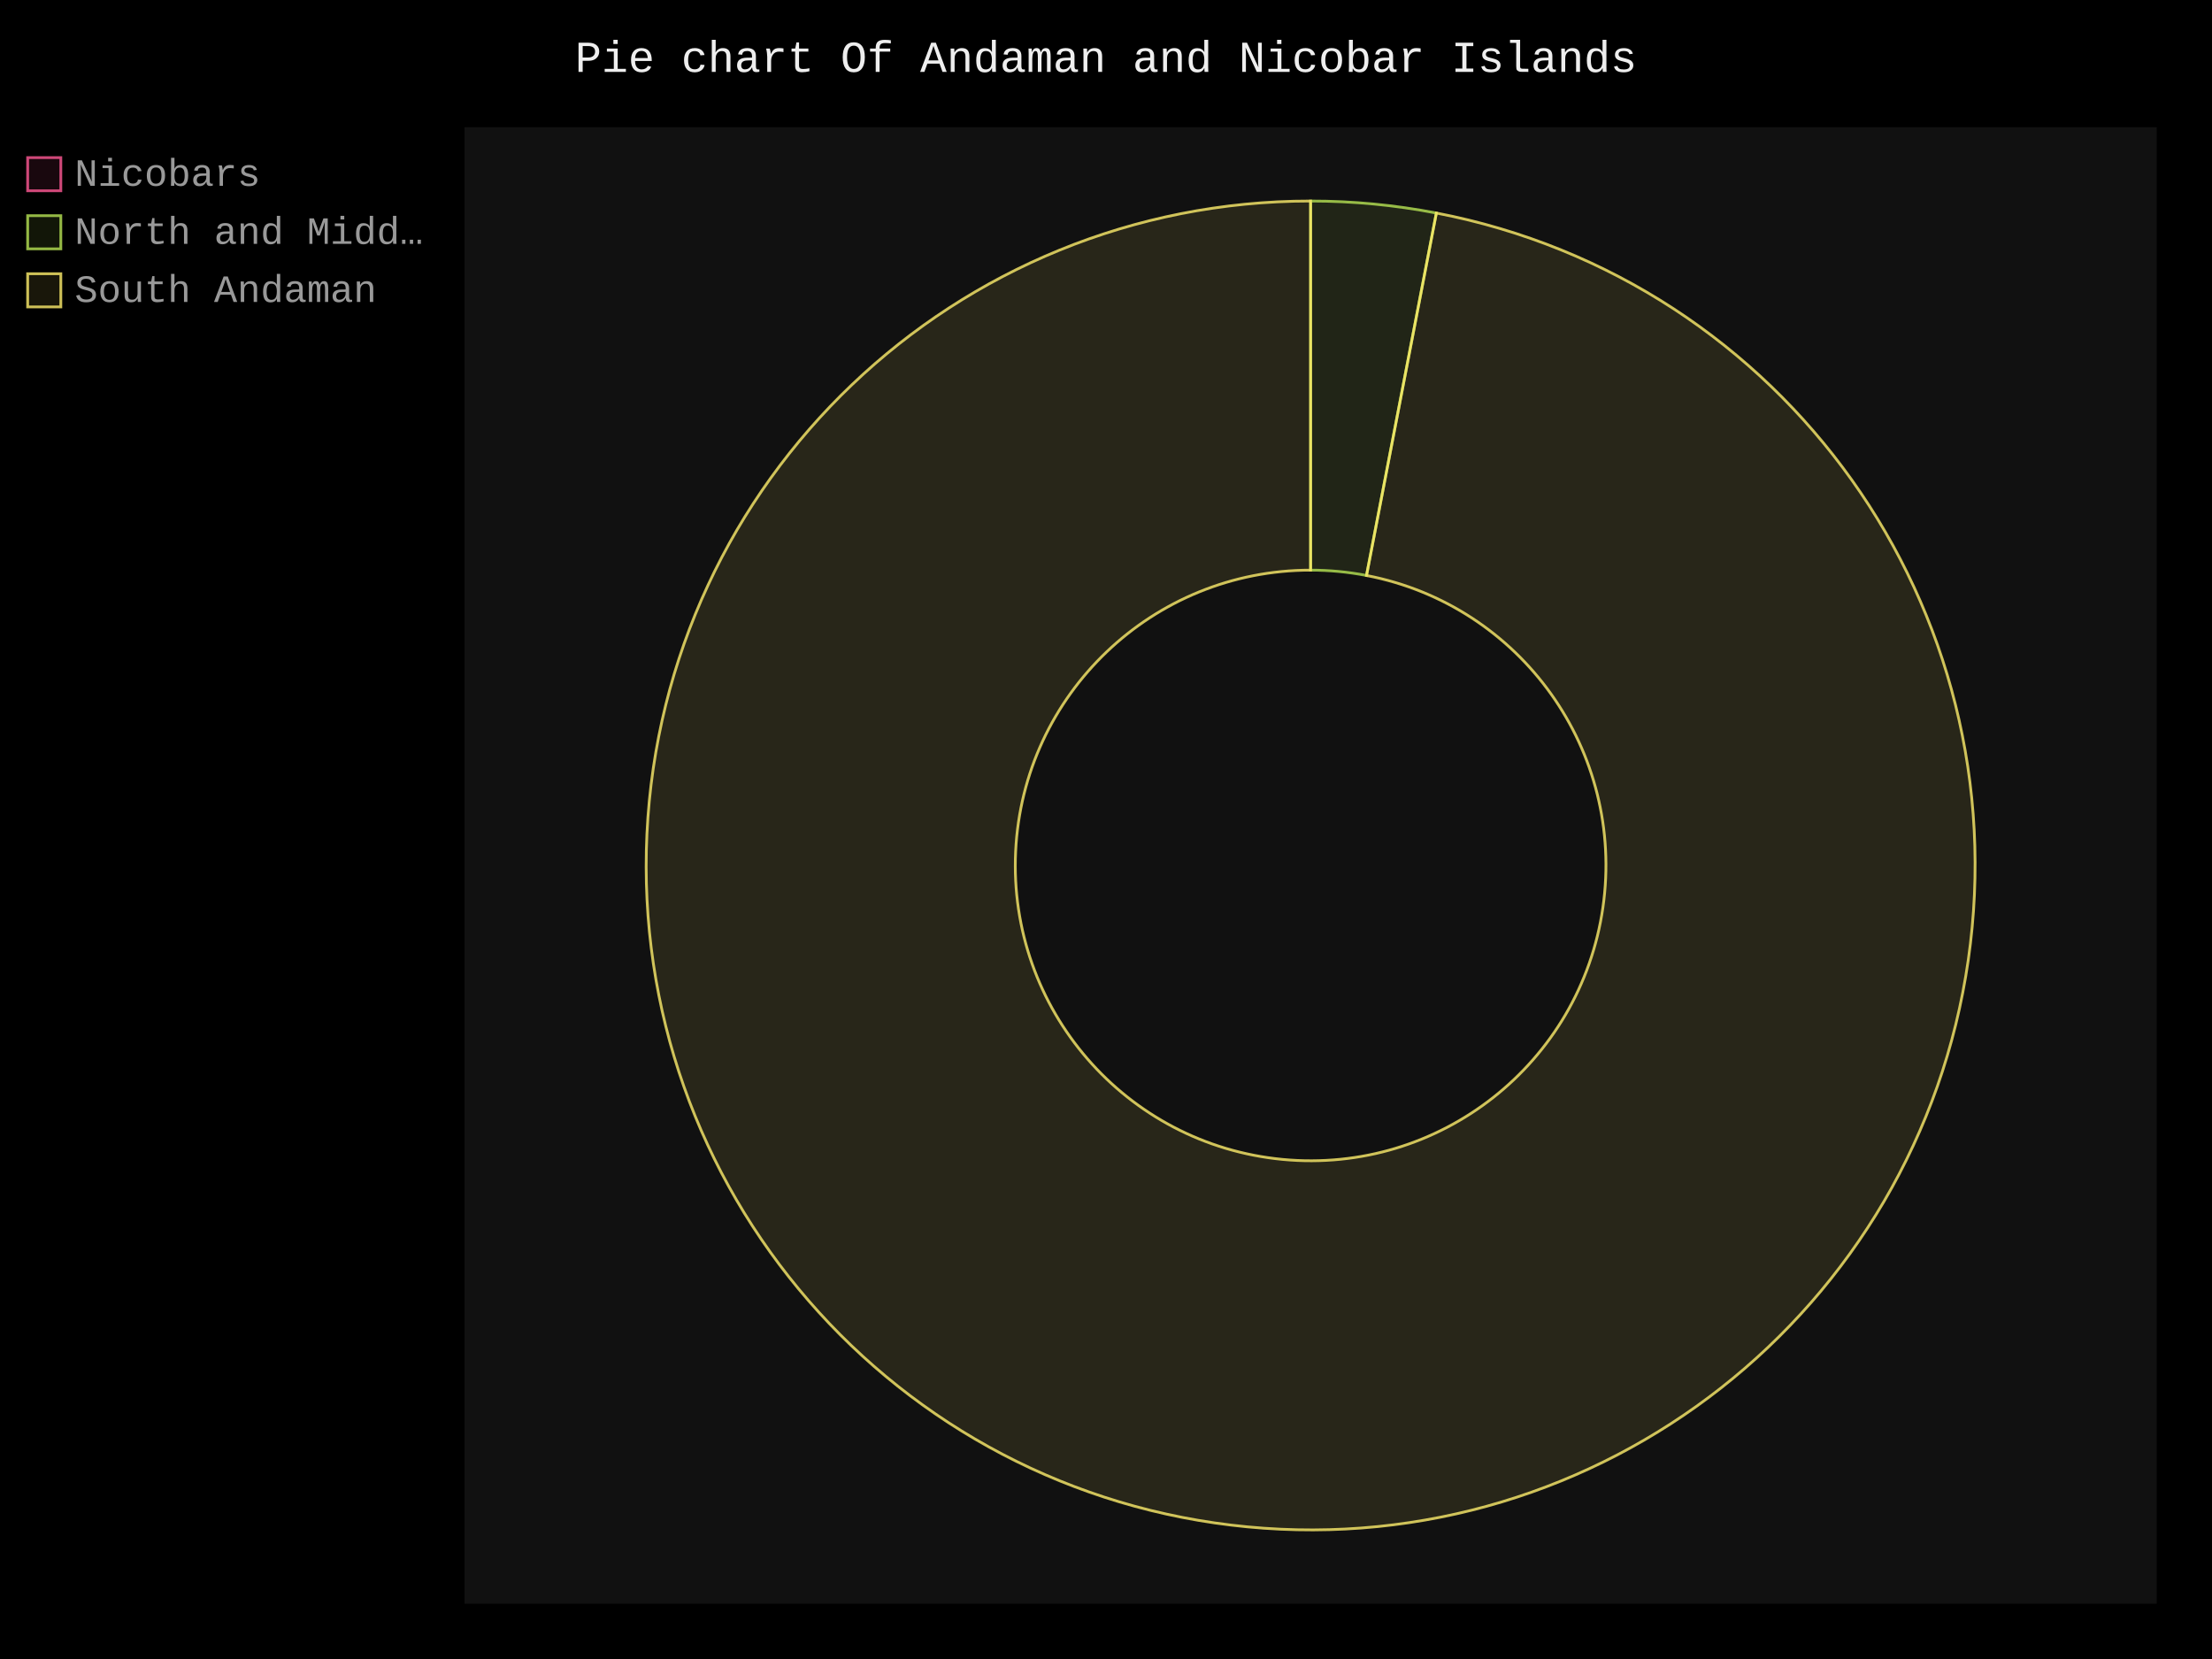
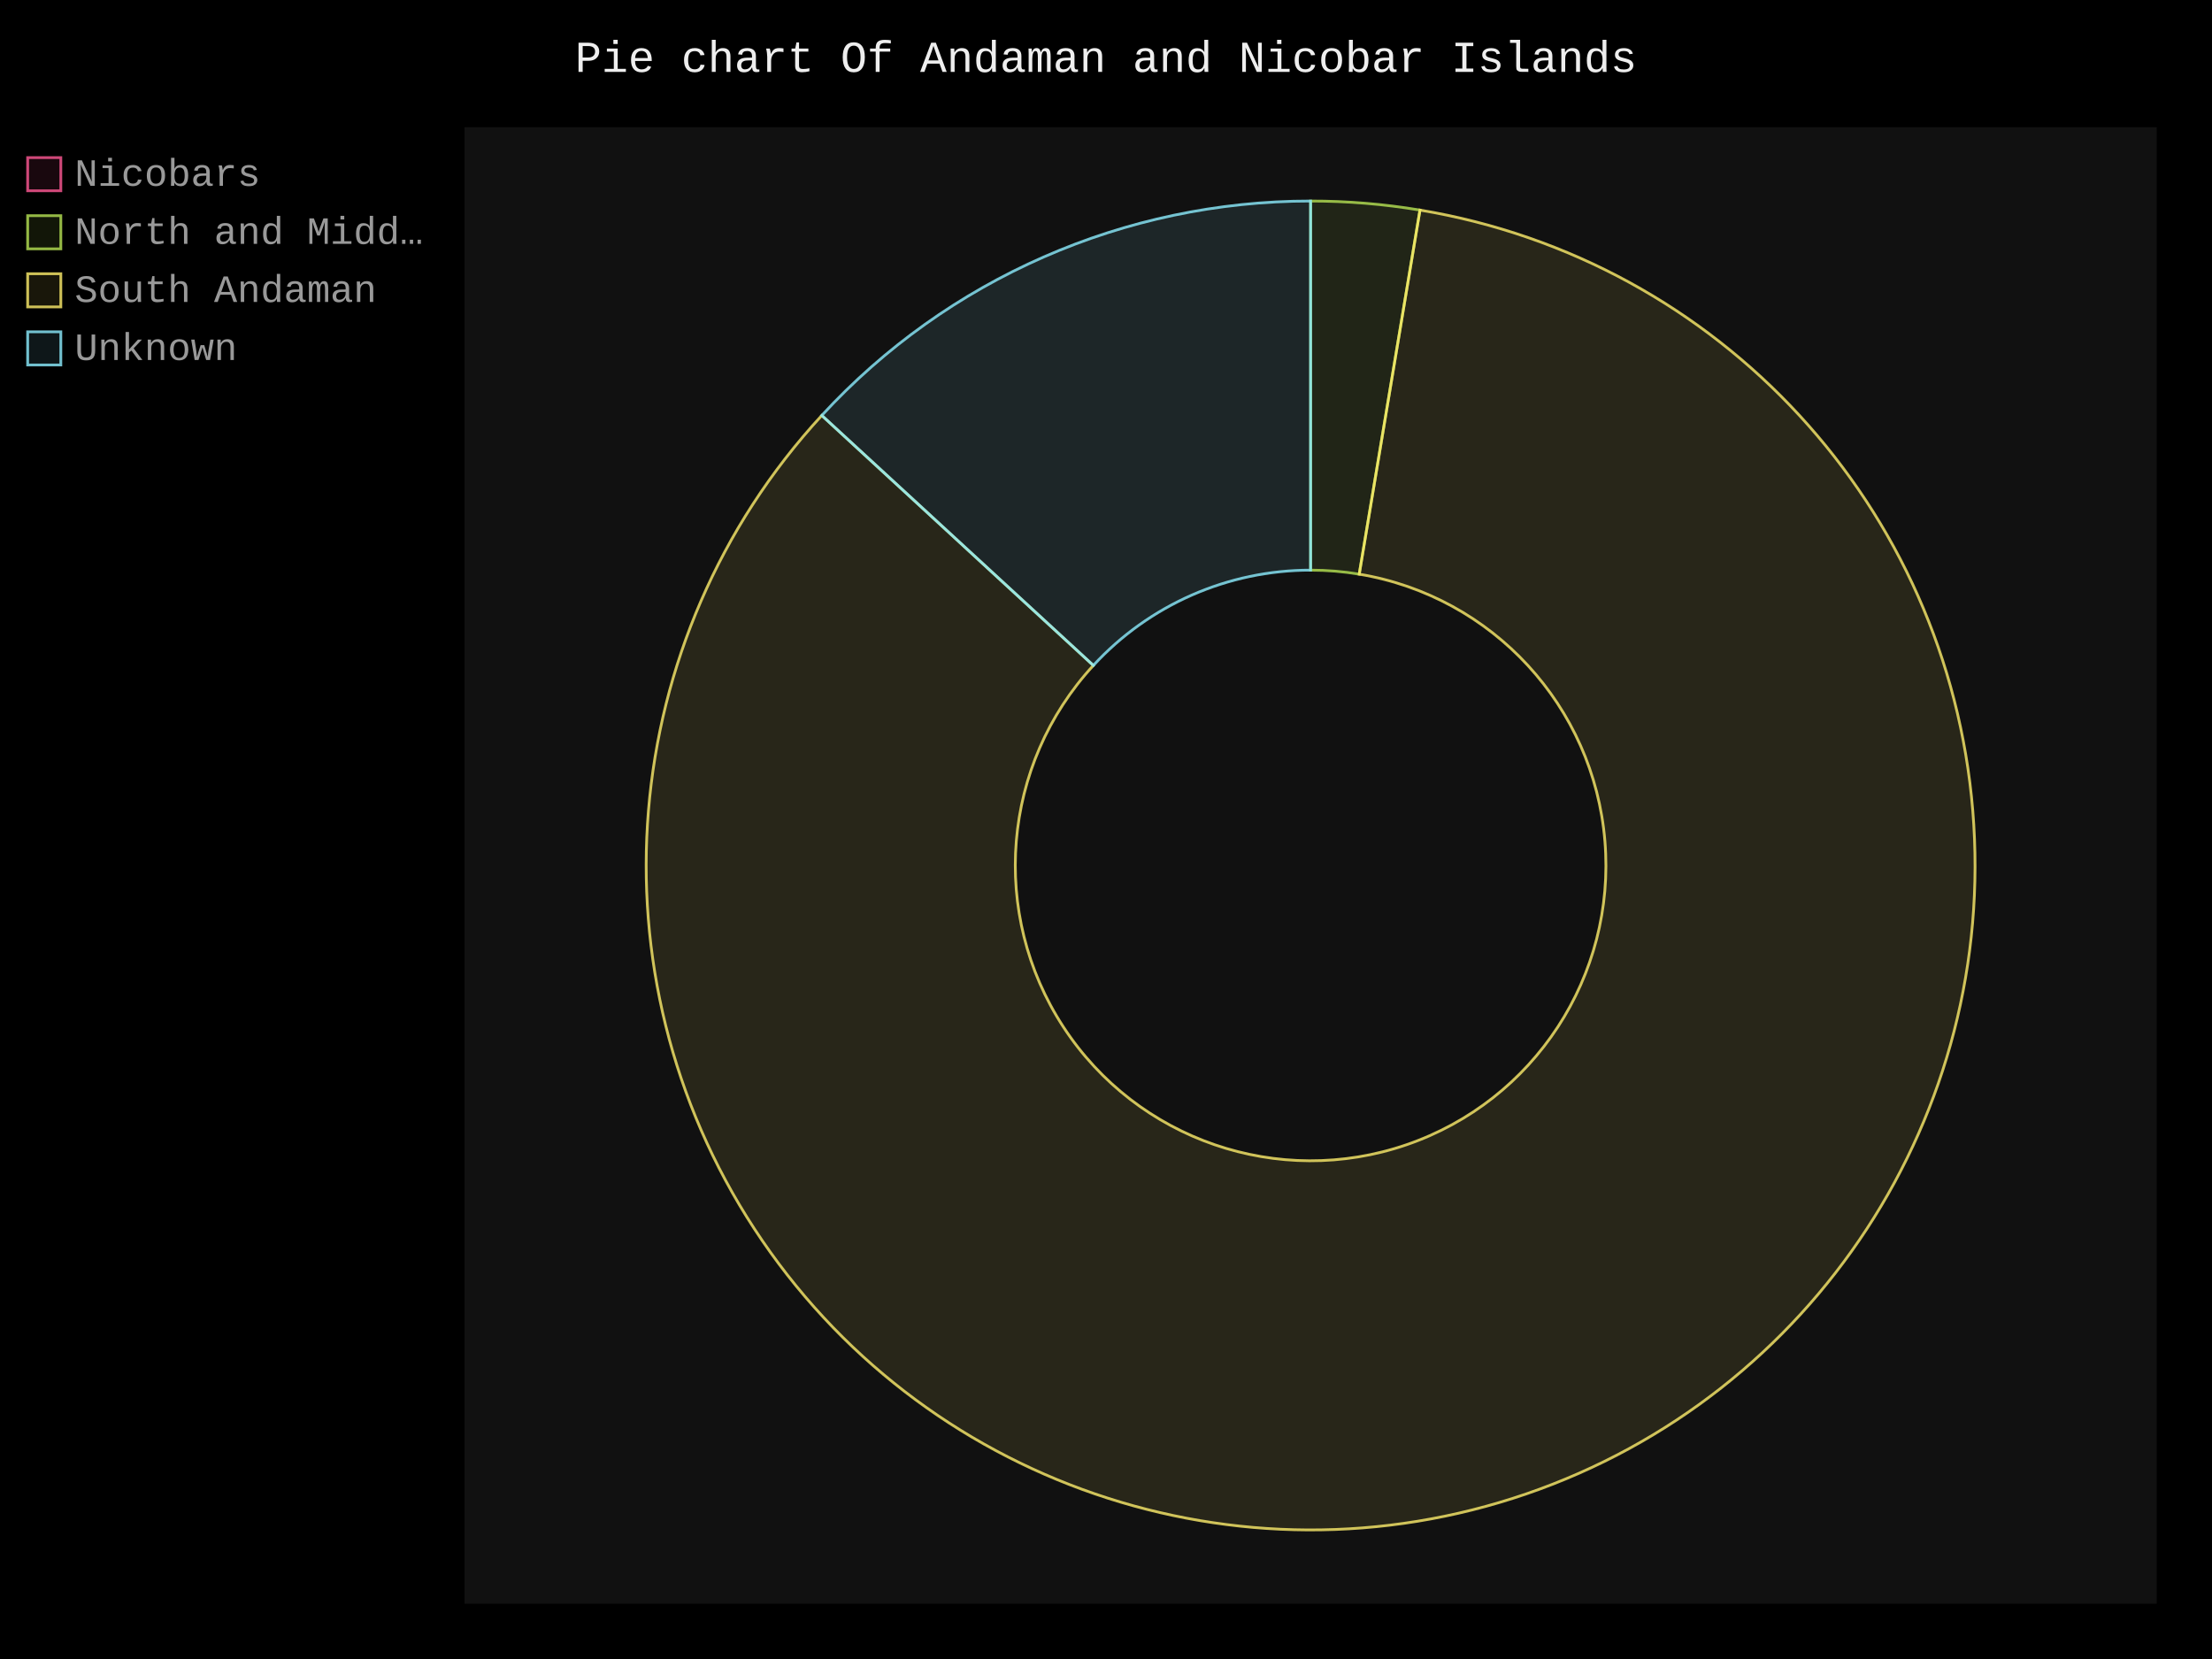
- <svg xmlns="http://www.w3.org/2000/svg" id="chart-7b6d62ea-a526-4332-83e6-4181b6b71b84" class="pygal-chart" viewBox="0 0 800 600">
+ <svg xmlns="http://www.w3.org/2000/svg" id="chart-da61fc01-1c9f-4beb-9d3d-4bb660d74c85" class="pygal-chart" viewBox="0 0 800 600">
  <defs>
-     <style type="text/css">#chart-7b6d62ea-a526-4332-83e6-4181b6b71b84{-webkit-user-select:none;-webkit-font-smoothing:antialiased;font-family:Consolas,"Liberation Mono",Menlo,Courier,monospace}#chart-7b6d62ea-a526-4332-83e6-4181b6b71b84 .title{font-family:Consolas,"Liberation Mono",Menlo,Courier,monospace;font-size:16px}#chart-7b6d62ea-a526-4332-83e6-4181b6b71b84 .legends .legend text{font-family:Consolas,"Liberation Mono",Menlo,Courier,monospace;font-size:14px}#chart-7b6d62ea-a526-4332-83e6-4181b6b71b84 .axis text{font-family:Consolas,"Liberation Mono",Menlo,Courier,monospace;font-size:10px}#chart-7b6d62ea-a526-4332-83e6-4181b6b71b84 .axis text.major{font-family:Consolas,"Liberation Mono",Menlo,Courier,monospace;font-size:10px}#chart-7b6d62ea-a526-4332-83e6-4181b6b71b84 .text-overlay text.value{font-family:Consolas,"Liberation Mono",Menlo,Courier,monospace;font-size:16px}#chart-7b6d62ea-a526-4332-83e6-4181b6b71b84 .text-overlay text.label{font-family:Consolas,"Liberation Mono",Menlo,Courier,monospace;font-size:10px}#chart-7b6d62ea-a526-4332-83e6-4181b6b71b84 .tooltip{font-family:Consolas,"Liberation Mono",Menlo,Courier,monospace;font-size:14px}#chart-7b6d62ea-a526-4332-83e6-4181b6b71b84 text.no_data{font-family:Consolas,"Liberation Mono",Menlo,Courier,monospace;font-size:64px}
- #chart-7b6d62ea-a526-4332-83e6-4181b6b71b84{background-color:black}#chart-7b6d62ea-a526-4332-83e6-4181b6b71b84 path,#chart-7b6d62ea-a526-4332-83e6-4181b6b71b84 line,#chart-7b6d62ea-a526-4332-83e6-4181b6b71b84 rect,#chart-7b6d62ea-a526-4332-83e6-4181b6b71b84 circle{-webkit-transition:1s ease-out;-moz-transition:1s ease-out;transition:1s ease-out}#chart-7b6d62ea-a526-4332-83e6-4181b6b71b84 .graph &gt; .background{fill:black}#chart-7b6d62ea-a526-4332-83e6-4181b6b71b84 .plot &gt; .background{fill:#111}#chart-7b6d62ea-a526-4332-83e6-4181b6b71b84 .graph{fill:#999}#chart-7b6d62ea-a526-4332-83e6-4181b6b71b84 text.no_data{fill:#eee}#chart-7b6d62ea-a526-4332-83e6-4181b6b71b84 .title{fill:#eee}#chart-7b6d62ea-a526-4332-83e6-4181b6b71b84 .legends .legend text{fill:#999}#chart-7b6d62ea-a526-4332-83e6-4181b6b71b84 .legends .legend:hover text{fill:#eee}#chart-7b6d62ea-a526-4332-83e6-4181b6b71b84 .axis .line{stroke:#eee}#chart-7b6d62ea-a526-4332-83e6-4181b6b71b84 .axis .guide.line{stroke:#555}#chart-7b6d62ea-a526-4332-83e6-4181b6b71b84 .axis .major.line{stroke:#999}#chart-7b6d62ea-a526-4332-83e6-4181b6b71b84 .axis text.major{fill:#eee}#chart-7b6d62ea-a526-4332-83e6-4181b6b71b84 .axis.y .guides:hover .guide.line,#chart-7b6d62ea-a526-4332-83e6-4181b6b71b84 .line-graph .axis.x .guides:hover .guide.line,#chart-7b6d62ea-a526-4332-83e6-4181b6b71b84 .stackedline-graph .axis.x .guides:hover .guide.line,#chart-7b6d62ea-a526-4332-83e6-4181b6b71b84 .xy-graph .axis.x .guides:hover .guide.line{stroke:#eee}#chart-7b6d62ea-a526-4332-83e6-4181b6b71b84 .axis .guides:hover text{fill:#eee}#chart-7b6d62ea-a526-4332-83e6-4181b6b71b84 .reactive{fill-opacity:.1;stroke-opacity:.8}#chart-7b6d62ea-a526-4332-83e6-4181b6b71b84 .ci{stroke:#999}#chart-7b6d62ea-a526-4332-83e6-4181b6b71b84 .reactive.active,#chart-7b6d62ea-a526-4332-83e6-4181b6b71b84 .active .reactive{fill-opacity:.75;stroke-opacity:.9;stroke-width:4}#chart-7b6d62ea-a526-4332-83e6-4181b6b71b84 .ci .reactive.active{stroke-width:1.5}#chart-7b6d62ea-a526-4332-83e6-4181b6b71b84 .series text{fill:#eee}#chart-7b6d62ea-a526-4332-83e6-4181b6b71b84 .tooltip rect{fill:#111;stroke:#eee;-webkit-transition:opacity 1s ease-out;-moz-transition:opacity 1s ease-out;transition:opacity 1s ease-out}#chart-7b6d62ea-a526-4332-83e6-4181b6b71b84 .tooltip .label{fill:#999}#chart-7b6d62ea-a526-4332-83e6-4181b6b71b84 .tooltip .label{fill:#999}#chart-7b6d62ea-a526-4332-83e6-4181b6b71b84 .tooltip .legend{font-size:.8em;fill:#555}#chart-7b6d62ea-a526-4332-83e6-4181b6b71b84 .tooltip .x_label{font-size:.6em;fill:#eee}#chart-7b6d62ea-a526-4332-83e6-4181b6b71b84 .tooltip .xlink{font-size:.5em;text-decoration:underline}#chart-7b6d62ea-a526-4332-83e6-4181b6b71b84 .tooltip .value{font-size:1.5em}#chart-7b6d62ea-a526-4332-83e6-4181b6b71b84 .bound{font-size:.5em}#chart-7b6d62ea-a526-4332-83e6-4181b6b71b84 .max-value{font-size:.75em;fill:#555}#chart-7b6d62ea-a526-4332-83e6-4181b6b71b84 .map-element{fill:#111;stroke:#555 !important}#chart-7b6d62ea-a526-4332-83e6-4181b6b71b84 .map-element .reactive{fill-opacity:inherit;stroke-opacity:inherit}#chart-7b6d62ea-a526-4332-83e6-4181b6b71b84 .color-0,#chart-7b6d62ea-a526-4332-83e6-4181b6b71b84 .color-0 a:visited{stroke:#ff5995;fill:#ff5995}#chart-7b6d62ea-a526-4332-83e6-4181b6b71b84 .color-1,#chart-7b6d62ea-a526-4332-83e6-4181b6b71b84 .color-1 a:visited{stroke:#b6e354;fill:#b6e354}#chart-7b6d62ea-a526-4332-83e6-4181b6b71b84 .color-2,#chart-7b6d62ea-a526-4332-83e6-4181b6b71b84 .color-2 a:visited{stroke:#feed6c;fill:#feed6c}#chart-7b6d62ea-a526-4332-83e6-4181b6b71b84 .text-overlay .color-0 text{fill:black}#chart-7b6d62ea-a526-4332-83e6-4181b6b71b84 .text-overlay .color-1 text{fill:black}#chart-7b6d62ea-a526-4332-83e6-4181b6b71b84 .text-overlay .color-2 text{fill:black}
- #chart-7b6d62ea-a526-4332-83e6-4181b6b71b84 text.no_data{text-anchor:middle}#chart-7b6d62ea-a526-4332-83e6-4181b6b71b84 .guide.line{fill:none}#chart-7b6d62ea-a526-4332-83e6-4181b6b71b84 .centered{text-anchor:middle}#chart-7b6d62ea-a526-4332-83e6-4181b6b71b84 .title{text-anchor:middle}#chart-7b6d62ea-a526-4332-83e6-4181b6b71b84 .legends .legend text{fill-opacity:1}#chart-7b6d62ea-a526-4332-83e6-4181b6b71b84 .axis.x text{text-anchor:middle}#chart-7b6d62ea-a526-4332-83e6-4181b6b71b84 .axis.x:not(.web) text[transform]{text-anchor:start}#chart-7b6d62ea-a526-4332-83e6-4181b6b71b84 .axis.x:not(.web) text[transform].backwards{text-anchor:end}#chart-7b6d62ea-a526-4332-83e6-4181b6b71b84 .axis.y text{text-anchor:end}#chart-7b6d62ea-a526-4332-83e6-4181b6b71b84 .axis.y text[transform].backwards{text-anchor:start}#chart-7b6d62ea-a526-4332-83e6-4181b6b71b84 .axis.y2 text{text-anchor:start}#chart-7b6d62ea-a526-4332-83e6-4181b6b71b84 .axis.y2 text[transform].backwards{text-anchor:end}#chart-7b6d62ea-a526-4332-83e6-4181b6b71b84 .axis .guide.line{stroke-dasharray:4,4}#chart-7b6d62ea-a526-4332-83e6-4181b6b71b84 .axis .major.guide.line{stroke-dasharray:6,6}#chart-7b6d62ea-a526-4332-83e6-4181b6b71b84 .horizontal .axis.y .guide.line,#chart-7b6d62ea-a526-4332-83e6-4181b6b71b84 .horizontal .axis.y2 .guide.line,#chart-7b6d62ea-a526-4332-83e6-4181b6b71b84 .vertical .axis.x .guide.line{opacity:0}#chart-7b6d62ea-a526-4332-83e6-4181b6b71b84 .horizontal .axis.always_show .guide.line,#chart-7b6d62ea-a526-4332-83e6-4181b6b71b84 .vertical .axis.always_show .guide.line{opacity:1 !important}#chart-7b6d62ea-a526-4332-83e6-4181b6b71b84 .axis.y .guides:hover .guide.line,#chart-7b6d62ea-a526-4332-83e6-4181b6b71b84 .axis.y2 .guides:hover .guide.line,#chart-7b6d62ea-a526-4332-83e6-4181b6b71b84 .axis.x .guides:hover .guide.line{opacity:1}#chart-7b6d62ea-a526-4332-83e6-4181b6b71b84 .axis .guides:hover text{opacity:1}#chart-7b6d62ea-a526-4332-83e6-4181b6b71b84 .nofill{fill:none}#chart-7b6d62ea-a526-4332-83e6-4181b6b71b84 .subtle-fill{fill-opacity:.2}#chart-7b6d62ea-a526-4332-83e6-4181b6b71b84 .dot{stroke-width:1px;fill-opacity:1}#chart-7b6d62ea-a526-4332-83e6-4181b6b71b84 .dot.active{stroke-width:5px}#chart-7b6d62ea-a526-4332-83e6-4181b6b71b84 .dot.negative{fill:transparent}#chart-7b6d62ea-a526-4332-83e6-4181b6b71b84 text,#chart-7b6d62ea-a526-4332-83e6-4181b6b71b84 tspan{stroke:none !important}#chart-7b6d62ea-a526-4332-83e6-4181b6b71b84 .series text.active{opacity:1}#chart-7b6d62ea-a526-4332-83e6-4181b6b71b84 .tooltip rect{fill-opacity:.95;stroke-width:.5}#chart-7b6d62ea-a526-4332-83e6-4181b6b71b84 .tooltip text{fill-opacity:1}#chart-7b6d62ea-a526-4332-83e6-4181b6b71b84 .showable{visibility:hidden}#chart-7b6d62ea-a526-4332-83e6-4181b6b71b84 .showable.shown{visibility:visible}#chart-7b6d62ea-a526-4332-83e6-4181b6b71b84 .gauge-background{fill:rgba(229,229,229,1);stroke:none}#chart-7b6d62ea-a526-4332-83e6-4181b6b71b84 .bg-lines{stroke:black;stroke-width:2px}</style>
+     <style type="text/css">#chart-da61fc01-1c9f-4beb-9d3d-4bb660d74c85{-webkit-user-select:none;-webkit-font-smoothing:antialiased;font-family:Consolas,"Liberation Mono",Menlo,Courier,monospace}#chart-da61fc01-1c9f-4beb-9d3d-4bb660d74c85 .title{font-family:Consolas,"Liberation Mono",Menlo,Courier,monospace;font-size:16px}#chart-da61fc01-1c9f-4beb-9d3d-4bb660d74c85 .legends .legend text{font-family:Consolas,"Liberation Mono",Menlo,Courier,monospace;font-size:14px}#chart-da61fc01-1c9f-4beb-9d3d-4bb660d74c85 .axis text{font-family:Consolas,"Liberation Mono",Menlo,Courier,monospace;font-size:10px}#chart-da61fc01-1c9f-4beb-9d3d-4bb660d74c85 .axis text.major{font-family:Consolas,"Liberation Mono",Menlo,Courier,monospace;font-size:10px}#chart-da61fc01-1c9f-4beb-9d3d-4bb660d74c85 .text-overlay text.value{font-family:Consolas,"Liberation Mono",Menlo,Courier,monospace;font-size:16px}#chart-da61fc01-1c9f-4beb-9d3d-4bb660d74c85 .text-overlay text.label{font-family:Consolas,"Liberation Mono",Menlo,Courier,monospace;font-size:10px}#chart-da61fc01-1c9f-4beb-9d3d-4bb660d74c85 .tooltip{font-family:Consolas,"Liberation Mono",Menlo,Courier,monospace;font-size:14px}#chart-da61fc01-1c9f-4beb-9d3d-4bb660d74c85 text.no_data{font-family:Consolas,"Liberation Mono",Menlo,Courier,monospace;font-size:64px}
+ #chart-da61fc01-1c9f-4beb-9d3d-4bb660d74c85{background-color:black}#chart-da61fc01-1c9f-4beb-9d3d-4bb660d74c85 path,#chart-da61fc01-1c9f-4beb-9d3d-4bb660d74c85 line,#chart-da61fc01-1c9f-4beb-9d3d-4bb660d74c85 rect,#chart-da61fc01-1c9f-4beb-9d3d-4bb660d74c85 circle{-webkit-transition:1s ease-out;-moz-transition:1s ease-out;transition:1s ease-out}#chart-da61fc01-1c9f-4beb-9d3d-4bb660d74c85 .graph &gt; .background{fill:black}#chart-da61fc01-1c9f-4beb-9d3d-4bb660d74c85 .plot &gt; .background{fill:#111}#chart-da61fc01-1c9f-4beb-9d3d-4bb660d74c85 .graph{fill:#999}#chart-da61fc01-1c9f-4beb-9d3d-4bb660d74c85 text.no_data{fill:#eee}#chart-da61fc01-1c9f-4beb-9d3d-4bb660d74c85 .title{fill:#eee}#chart-da61fc01-1c9f-4beb-9d3d-4bb660d74c85 .legends .legend text{fill:#999}#chart-da61fc01-1c9f-4beb-9d3d-4bb660d74c85 .legends .legend:hover text{fill:#eee}#chart-da61fc01-1c9f-4beb-9d3d-4bb660d74c85 .axis .line{stroke:#eee}#chart-da61fc01-1c9f-4beb-9d3d-4bb660d74c85 .axis .guide.line{stroke:#555}#chart-da61fc01-1c9f-4beb-9d3d-4bb660d74c85 .axis .major.line{stroke:#999}#chart-da61fc01-1c9f-4beb-9d3d-4bb660d74c85 .axis text.major{fill:#eee}#chart-da61fc01-1c9f-4beb-9d3d-4bb660d74c85 .axis.y .guides:hover .guide.line,#chart-da61fc01-1c9f-4beb-9d3d-4bb660d74c85 .line-graph .axis.x .guides:hover .guide.line,#chart-da61fc01-1c9f-4beb-9d3d-4bb660d74c85 .stackedline-graph .axis.x .guides:hover .guide.line,#chart-da61fc01-1c9f-4beb-9d3d-4bb660d74c85 .xy-graph .axis.x .guides:hover .guide.line{stroke:#eee}#chart-da61fc01-1c9f-4beb-9d3d-4bb660d74c85 .axis .guides:hover text{fill:#eee}#chart-da61fc01-1c9f-4beb-9d3d-4bb660d74c85 .reactive{fill-opacity:.1;stroke-opacity:.8}#chart-da61fc01-1c9f-4beb-9d3d-4bb660d74c85 .ci{stroke:#999}#chart-da61fc01-1c9f-4beb-9d3d-4bb660d74c85 .reactive.active,#chart-da61fc01-1c9f-4beb-9d3d-4bb660d74c85 .active .reactive{fill-opacity:.75;stroke-opacity:.9;stroke-width:4}#chart-da61fc01-1c9f-4beb-9d3d-4bb660d74c85 .ci .reactive.active{stroke-width:1.5}#chart-da61fc01-1c9f-4beb-9d3d-4bb660d74c85 .series text{fill:#eee}#chart-da61fc01-1c9f-4beb-9d3d-4bb660d74c85 .tooltip rect{fill:#111;stroke:#eee;-webkit-transition:opacity 1s ease-out;-moz-transition:opacity 1s ease-out;transition:opacity 1s ease-out}#chart-da61fc01-1c9f-4beb-9d3d-4bb660d74c85 .tooltip .label{fill:#999}#chart-da61fc01-1c9f-4beb-9d3d-4bb660d74c85 .tooltip .label{fill:#999}#chart-da61fc01-1c9f-4beb-9d3d-4bb660d74c85 .tooltip .legend{font-size:.8em;fill:#555}#chart-da61fc01-1c9f-4beb-9d3d-4bb660d74c85 .tooltip .x_label{font-size:.6em;fill:#eee}#chart-da61fc01-1c9f-4beb-9d3d-4bb660d74c85 .tooltip .xlink{font-size:.5em;text-decoration:underline}#chart-da61fc01-1c9f-4beb-9d3d-4bb660d74c85 .tooltip .value{font-size:1.5em}#chart-da61fc01-1c9f-4beb-9d3d-4bb660d74c85 .bound{font-size:.5em}#chart-da61fc01-1c9f-4beb-9d3d-4bb660d74c85 .max-value{font-size:.75em;fill:#555}#chart-da61fc01-1c9f-4beb-9d3d-4bb660d74c85 .map-element{fill:#111;stroke:#555 !important}#chart-da61fc01-1c9f-4beb-9d3d-4bb660d74c85 .map-element .reactive{fill-opacity:inherit;stroke-opacity:inherit}#chart-da61fc01-1c9f-4beb-9d3d-4bb660d74c85 .color-0,#chart-da61fc01-1c9f-4beb-9d3d-4bb660d74c85 .color-0 a:visited{stroke:#ff5995;fill:#ff5995}#chart-da61fc01-1c9f-4beb-9d3d-4bb660d74c85 .color-1,#chart-da61fc01-1c9f-4beb-9d3d-4bb660d74c85 .color-1 a:visited{stroke:#b6e354;fill:#b6e354}#chart-da61fc01-1c9f-4beb-9d3d-4bb660d74c85 .color-2,#chart-da61fc01-1c9f-4beb-9d3d-4bb660d74c85 .color-2 a:visited{stroke:#feed6c;fill:#feed6c}#chart-da61fc01-1c9f-4beb-9d3d-4bb660d74c85 .color-3,#chart-da61fc01-1c9f-4beb-9d3d-4bb660d74c85 .color-3 a:visited{stroke:#8cedff;fill:#8cedff}#chart-da61fc01-1c9f-4beb-9d3d-4bb660d74c85 .text-overlay .color-0 text{fill:black}#chart-da61fc01-1c9f-4beb-9d3d-4bb660d74c85 .text-overlay .color-1 text{fill:black}#chart-da61fc01-1c9f-4beb-9d3d-4bb660d74c85 .text-overlay .color-2 text{fill:black}#chart-da61fc01-1c9f-4beb-9d3d-4bb660d74c85 .text-overlay .color-3 text{fill:black}
+ #chart-da61fc01-1c9f-4beb-9d3d-4bb660d74c85 text.no_data{text-anchor:middle}#chart-da61fc01-1c9f-4beb-9d3d-4bb660d74c85 .guide.line{fill:none}#chart-da61fc01-1c9f-4beb-9d3d-4bb660d74c85 .centered{text-anchor:middle}#chart-da61fc01-1c9f-4beb-9d3d-4bb660d74c85 .title{text-anchor:middle}#chart-da61fc01-1c9f-4beb-9d3d-4bb660d74c85 .legends .legend text{fill-opacity:1}#chart-da61fc01-1c9f-4beb-9d3d-4bb660d74c85 .axis.x text{text-anchor:middle}#chart-da61fc01-1c9f-4beb-9d3d-4bb660d74c85 .axis.x:not(.web) text[transform]{text-anchor:start}#chart-da61fc01-1c9f-4beb-9d3d-4bb660d74c85 .axis.x:not(.web) text[transform].backwards{text-anchor:end}#chart-da61fc01-1c9f-4beb-9d3d-4bb660d74c85 .axis.y text{text-anchor:end}#chart-da61fc01-1c9f-4beb-9d3d-4bb660d74c85 .axis.y text[transform].backwards{text-anchor:start}#chart-da61fc01-1c9f-4beb-9d3d-4bb660d74c85 .axis.y2 text{text-anchor:start}#chart-da61fc01-1c9f-4beb-9d3d-4bb660d74c85 .axis.y2 text[transform].backwards{text-anchor:end}#chart-da61fc01-1c9f-4beb-9d3d-4bb660d74c85 .axis .guide.line{stroke-dasharray:4,4}#chart-da61fc01-1c9f-4beb-9d3d-4bb660d74c85 .axis .major.guide.line{stroke-dasharray:6,6}#chart-da61fc01-1c9f-4beb-9d3d-4bb660d74c85 .horizontal .axis.y .guide.line,#chart-da61fc01-1c9f-4beb-9d3d-4bb660d74c85 .horizontal .axis.y2 .guide.line,#chart-da61fc01-1c9f-4beb-9d3d-4bb660d74c85 .vertical .axis.x .guide.line{opacity:0}#chart-da61fc01-1c9f-4beb-9d3d-4bb660d74c85 .horizontal .axis.always_show .guide.line,#chart-da61fc01-1c9f-4beb-9d3d-4bb660d74c85 .vertical .axis.always_show .guide.line{opacity:1 !important}#chart-da61fc01-1c9f-4beb-9d3d-4bb660d74c85 .axis.y .guides:hover .guide.line,#chart-da61fc01-1c9f-4beb-9d3d-4bb660d74c85 .axis.y2 .guides:hover .guide.line,#chart-da61fc01-1c9f-4beb-9d3d-4bb660d74c85 .axis.x .guides:hover .guide.line{opacity:1}#chart-da61fc01-1c9f-4beb-9d3d-4bb660d74c85 .axis .guides:hover text{opacity:1}#chart-da61fc01-1c9f-4beb-9d3d-4bb660d74c85 .nofill{fill:none}#chart-da61fc01-1c9f-4beb-9d3d-4bb660d74c85 .subtle-fill{fill-opacity:.2}#chart-da61fc01-1c9f-4beb-9d3d-4bb660d74c85 .dot{stroke-width:1px;fill-opacity:1}#chart-da61fc01-1c9f-4beb-9d3d-4bb660d74c85 .dot.active{stroke-width:5px}#chart-da61fc01-1c9f-4beb-9d3d-4bb660d74c85 .dot.negative{fill:transparent}#chart-da61fc01-1c9f-4beb-9d3d-4bb660d74c85 text,#chart-da61fc01-1c9f-4beb-9d3d-4bb660d74c85 tspan{stroke:none !important}#chart-da61fc01-1c9f-4beb-9d3d-4bb660d74c85 .series text.active{opacity:1}#chart-da61fc01-1c9f-4beb-9d3d-4bb660d74c85 .tooltip rect{fill-opacity:.95;stroke-width:.5}#chart-da61fc01-1c9f-4beb-9d3d-4bb660d74c85 .tooltip text{fill-opacity:1}#chart-da61fc01-1c9f-4beb-9d3d-4bb660d74c85 .showable{visibility:hidden}#chart-da61fc01-1c9f-4beb-9d3d-4bb660d74c85 .showable.shown{visibility:visible}#chart-da61fc01-1c9f-4beb-9d3d-4bb660d74c85 .gauge-background{fill:rgba(229,229,229,1);stroke:none}#chart-da61fc01-1c9f-4beb-9d3d-4bb660d74c85 .bg-lines{stroke:black;stroke-width:2px}</style>
  </defs>
  <g class="graph pie-graph vertical">
    <rect class="background" height="600" width="800" x="0" y="0" />
    <g class="plot" transform="translate(168, 46)">
      <rect class="background" height="534" width="612.0" x="0" y="0" />
      <g class="series serie-0 color-0">
        <g class="slices">
          <g class="slice" />
        </g>
      </g>
      <g class="series serie-1 color-1">
        <g class="slices">
          <g class="slice">
-             <path class="slice reactive tooltip-trigger" d="M306 26.7 A240.3 240.3 0 0 1 351.477 31.043 L326.212 162.13 A106.8 106.8 0 0 0 306 160.2 z" />
+             <path class="slice reactive tooltip-trigger" d="M306 26.7 A240.3 240.3 0 0 1 345.552 29.977 L323.579 161.657 A106.8 106.8 0 0 0 306 160.2 z" />
          </g>
        </g>
      </g>
      <g class="series serie-2 color-2">
        <g class="slices">
          <g class="slice">
-             <path class="slice reactive tooltip-trigger" d="M351.477 31.043 A240.3 240.3 0 1 1 306 26.7 L306 160.2 A106.8 106.8 0 1 0 326.212 162.13 z" />
+             <path class="slice reactive tooltip-trigger" d="M345.552 29.977 A240.3 240.3 0 1 1 129.206 104.249 L227.425 194.666 A106.8 106.8 0 1 0 323.579 161.657 z" />
+           </g>
+         </g>
+       </g>
+       <g class="series serie-3 color-3">
+         <g class="slices">
+           <g class="slice">
+             <path class="slice reactive tooltip-trigger" d="M129.206 104.249 A240.3 240.3 0 0 1 306 26.7 L306 160.2 A106.8 106.8 0 0 0 227.425 194.666 z" />
          </g>
        </g>
      </g>
    </g>
    <g class="titles">
      <text class="title plot_title" x="400.0" y="26">Pie chart Of Andaman and Nicobar Islands</text>
    </g>
    <g class="plot overlay" transform="translate(168, 46)">
      <g class="series serie-0 color-0" />
      <g class="series serie-1 color-1" />
      <g class="series serie-2 color-2" />
+       <g class="series serie-3 color-3" />
    </g>
    <g class="plot text-overlay" transform="translate(168, 46)">
      <g class="series serie-0 color-0" />
      <g class="series serie-1 color-1" />
      <g class="series serie-2 color-2" />
+       <g class="series serie-3 color-3" />
    </g>
    <g class="plot tooltip-overlay" transform="translate(168, 46)">
      <g class="tooltip" style="opacity: 0" transform="translate(0 0)">
        <rect class="tooltip-box" height="0" rx="0" ry="0" width="0" />
        <g class="text" />
      </g>
    </g>
    <g class="legends" transform="translate(10, 56)">
      <g class="legend reactive activate-serie" id="activate-serie-0">
        <rect class="color-0 reactive" height="12" width="12" x="0.0" y="1.0" />
        <text x="17.0" y="11.2">Nicobars</text>
      </g>
      <g class="legend reactive activate-serie" id="activate-serie-1">
        <rect class="color-1 reactive" height="12" width="12" x="0.0" y="22.0" />
        <text x="17.0" y="32.2">North and Midd…</text>
      </g>
      <g class="legend reactive activate-serie" id="activate-serie-2">
        <rect class="color-2 reactive" height="12" width="12" x="0.0" y="43.0" />
        <text x="17.0" y="53.2">South Andaman</text>
      </g>
+       <g class="legend reactive activate-serie" id="activate-serie-3">
+         <rect class="color-3 reactive" height="12" width="12" x="0.0" y="64.0" />
+         <text x="17.0" y="74.2">Unknown</text>
+       </g>
    </g>
    <g class="legends" transform="translate(790, 56)" />
  </g>
</svg>
